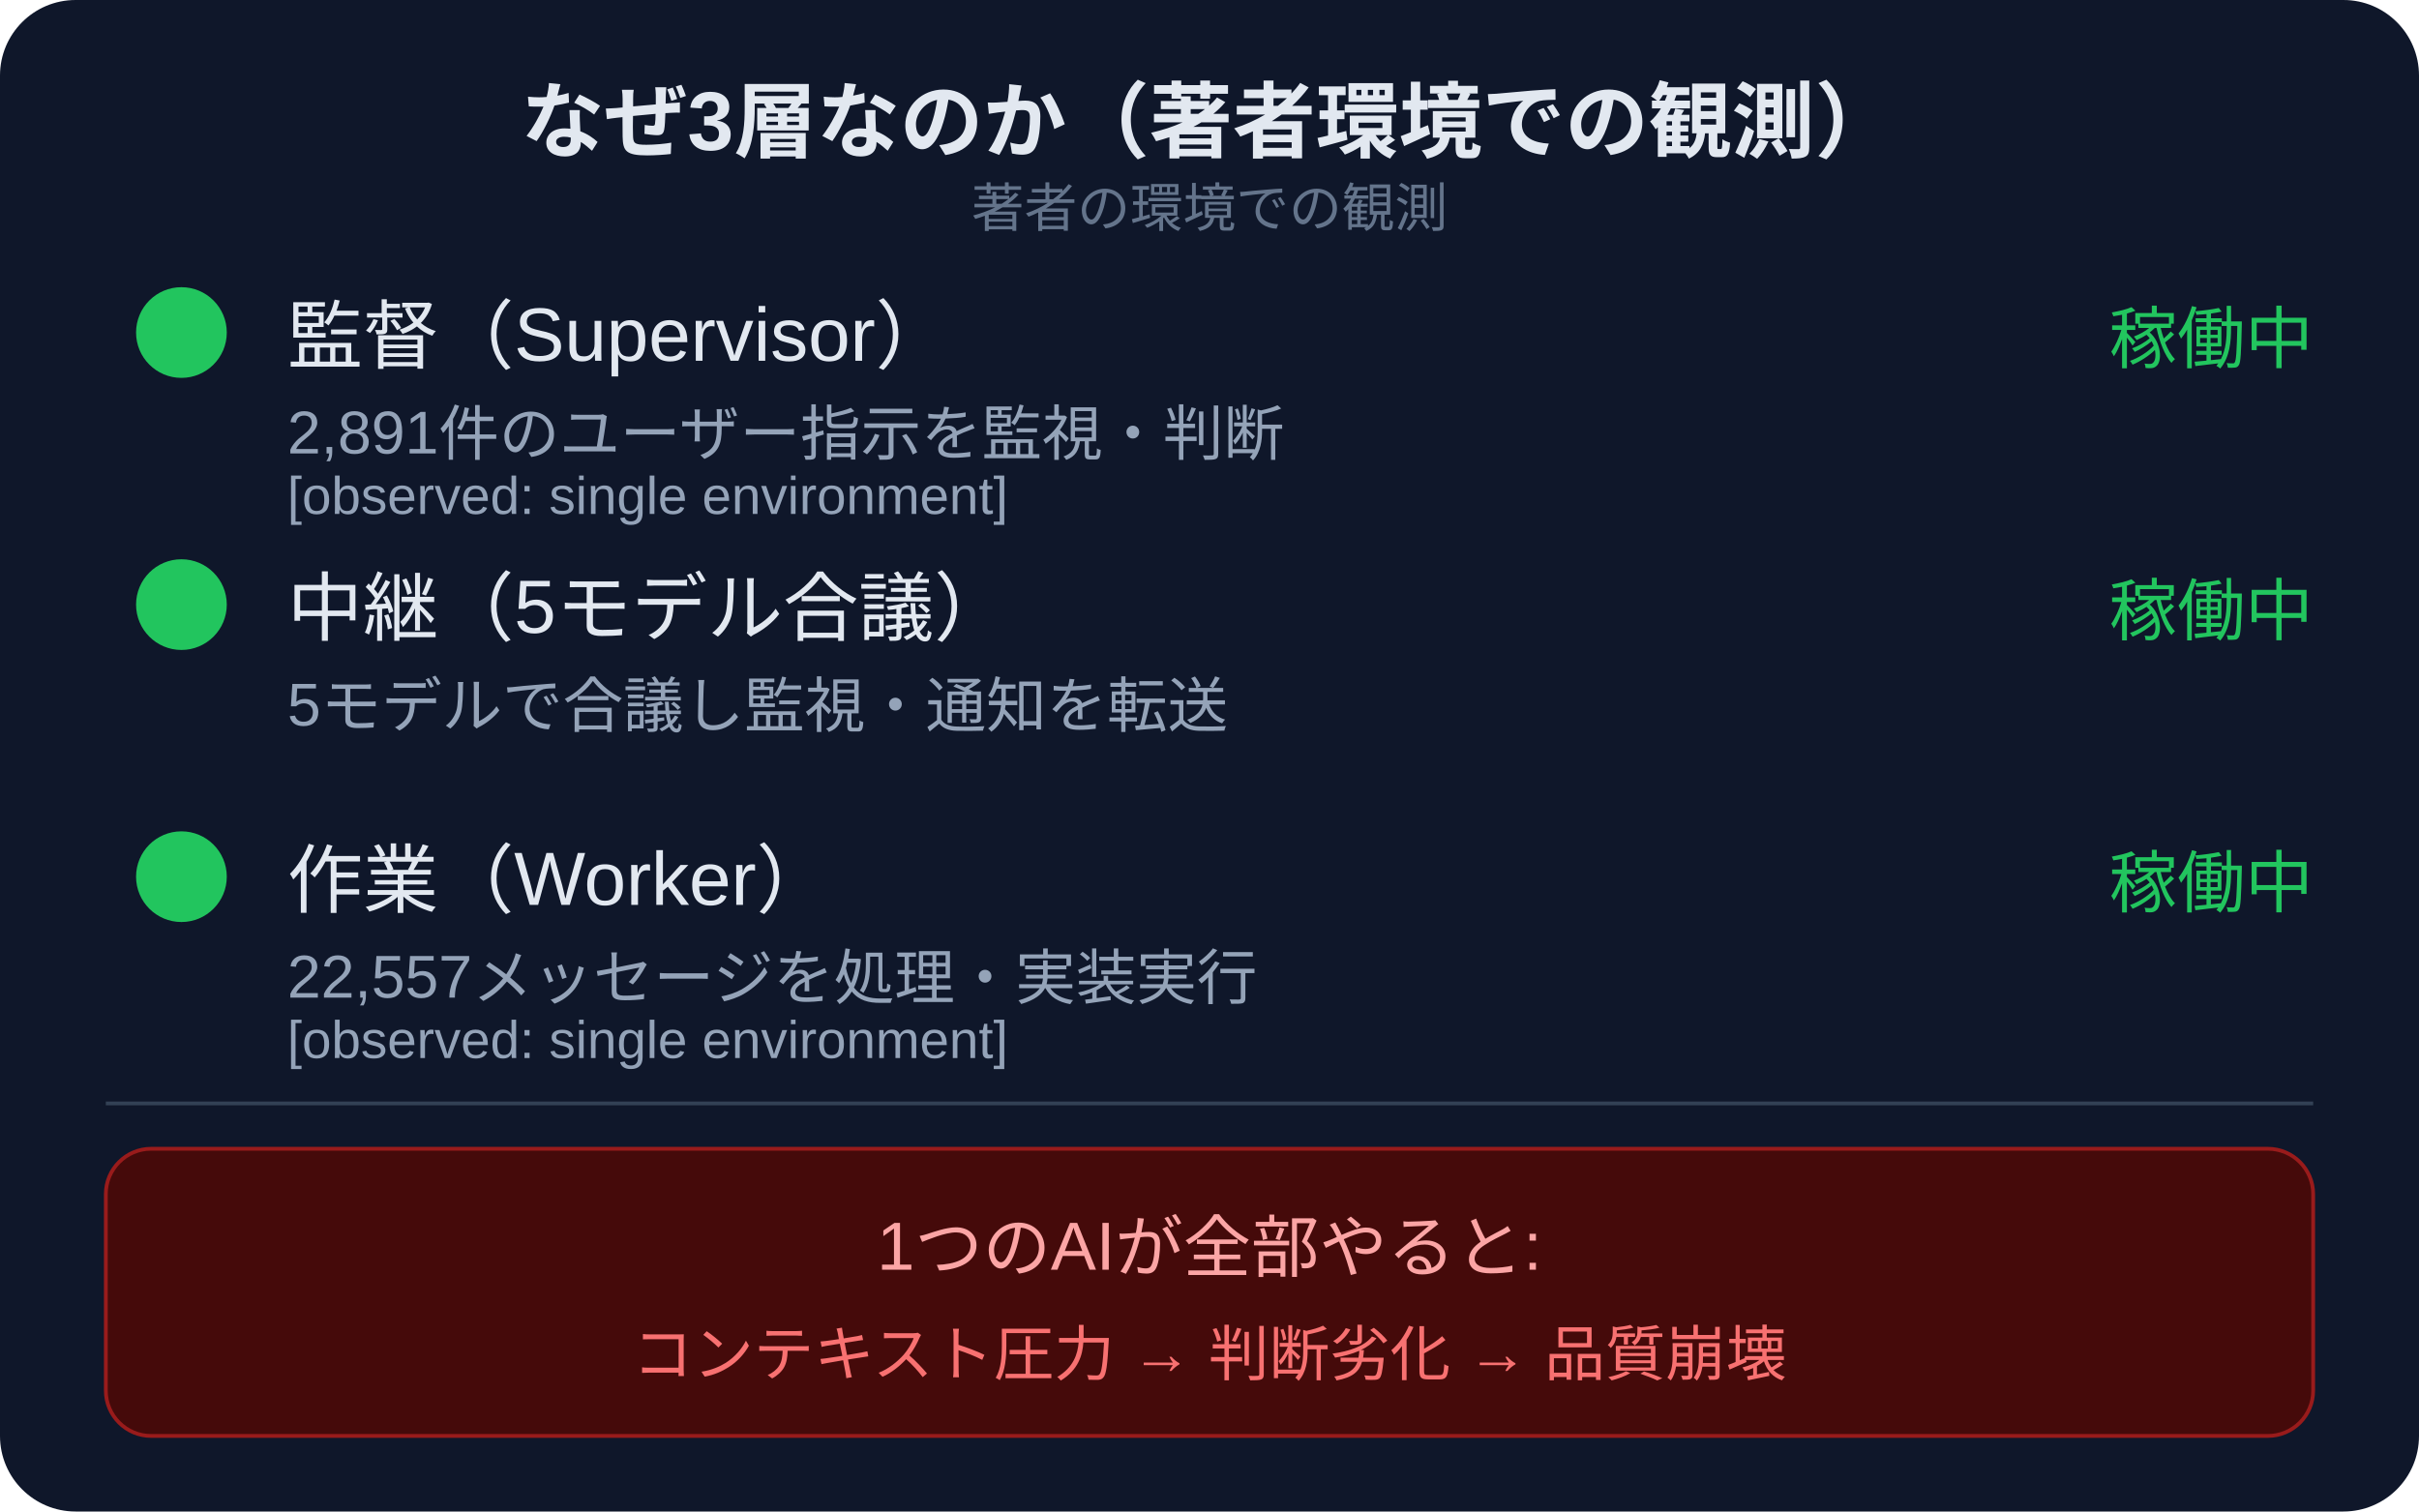
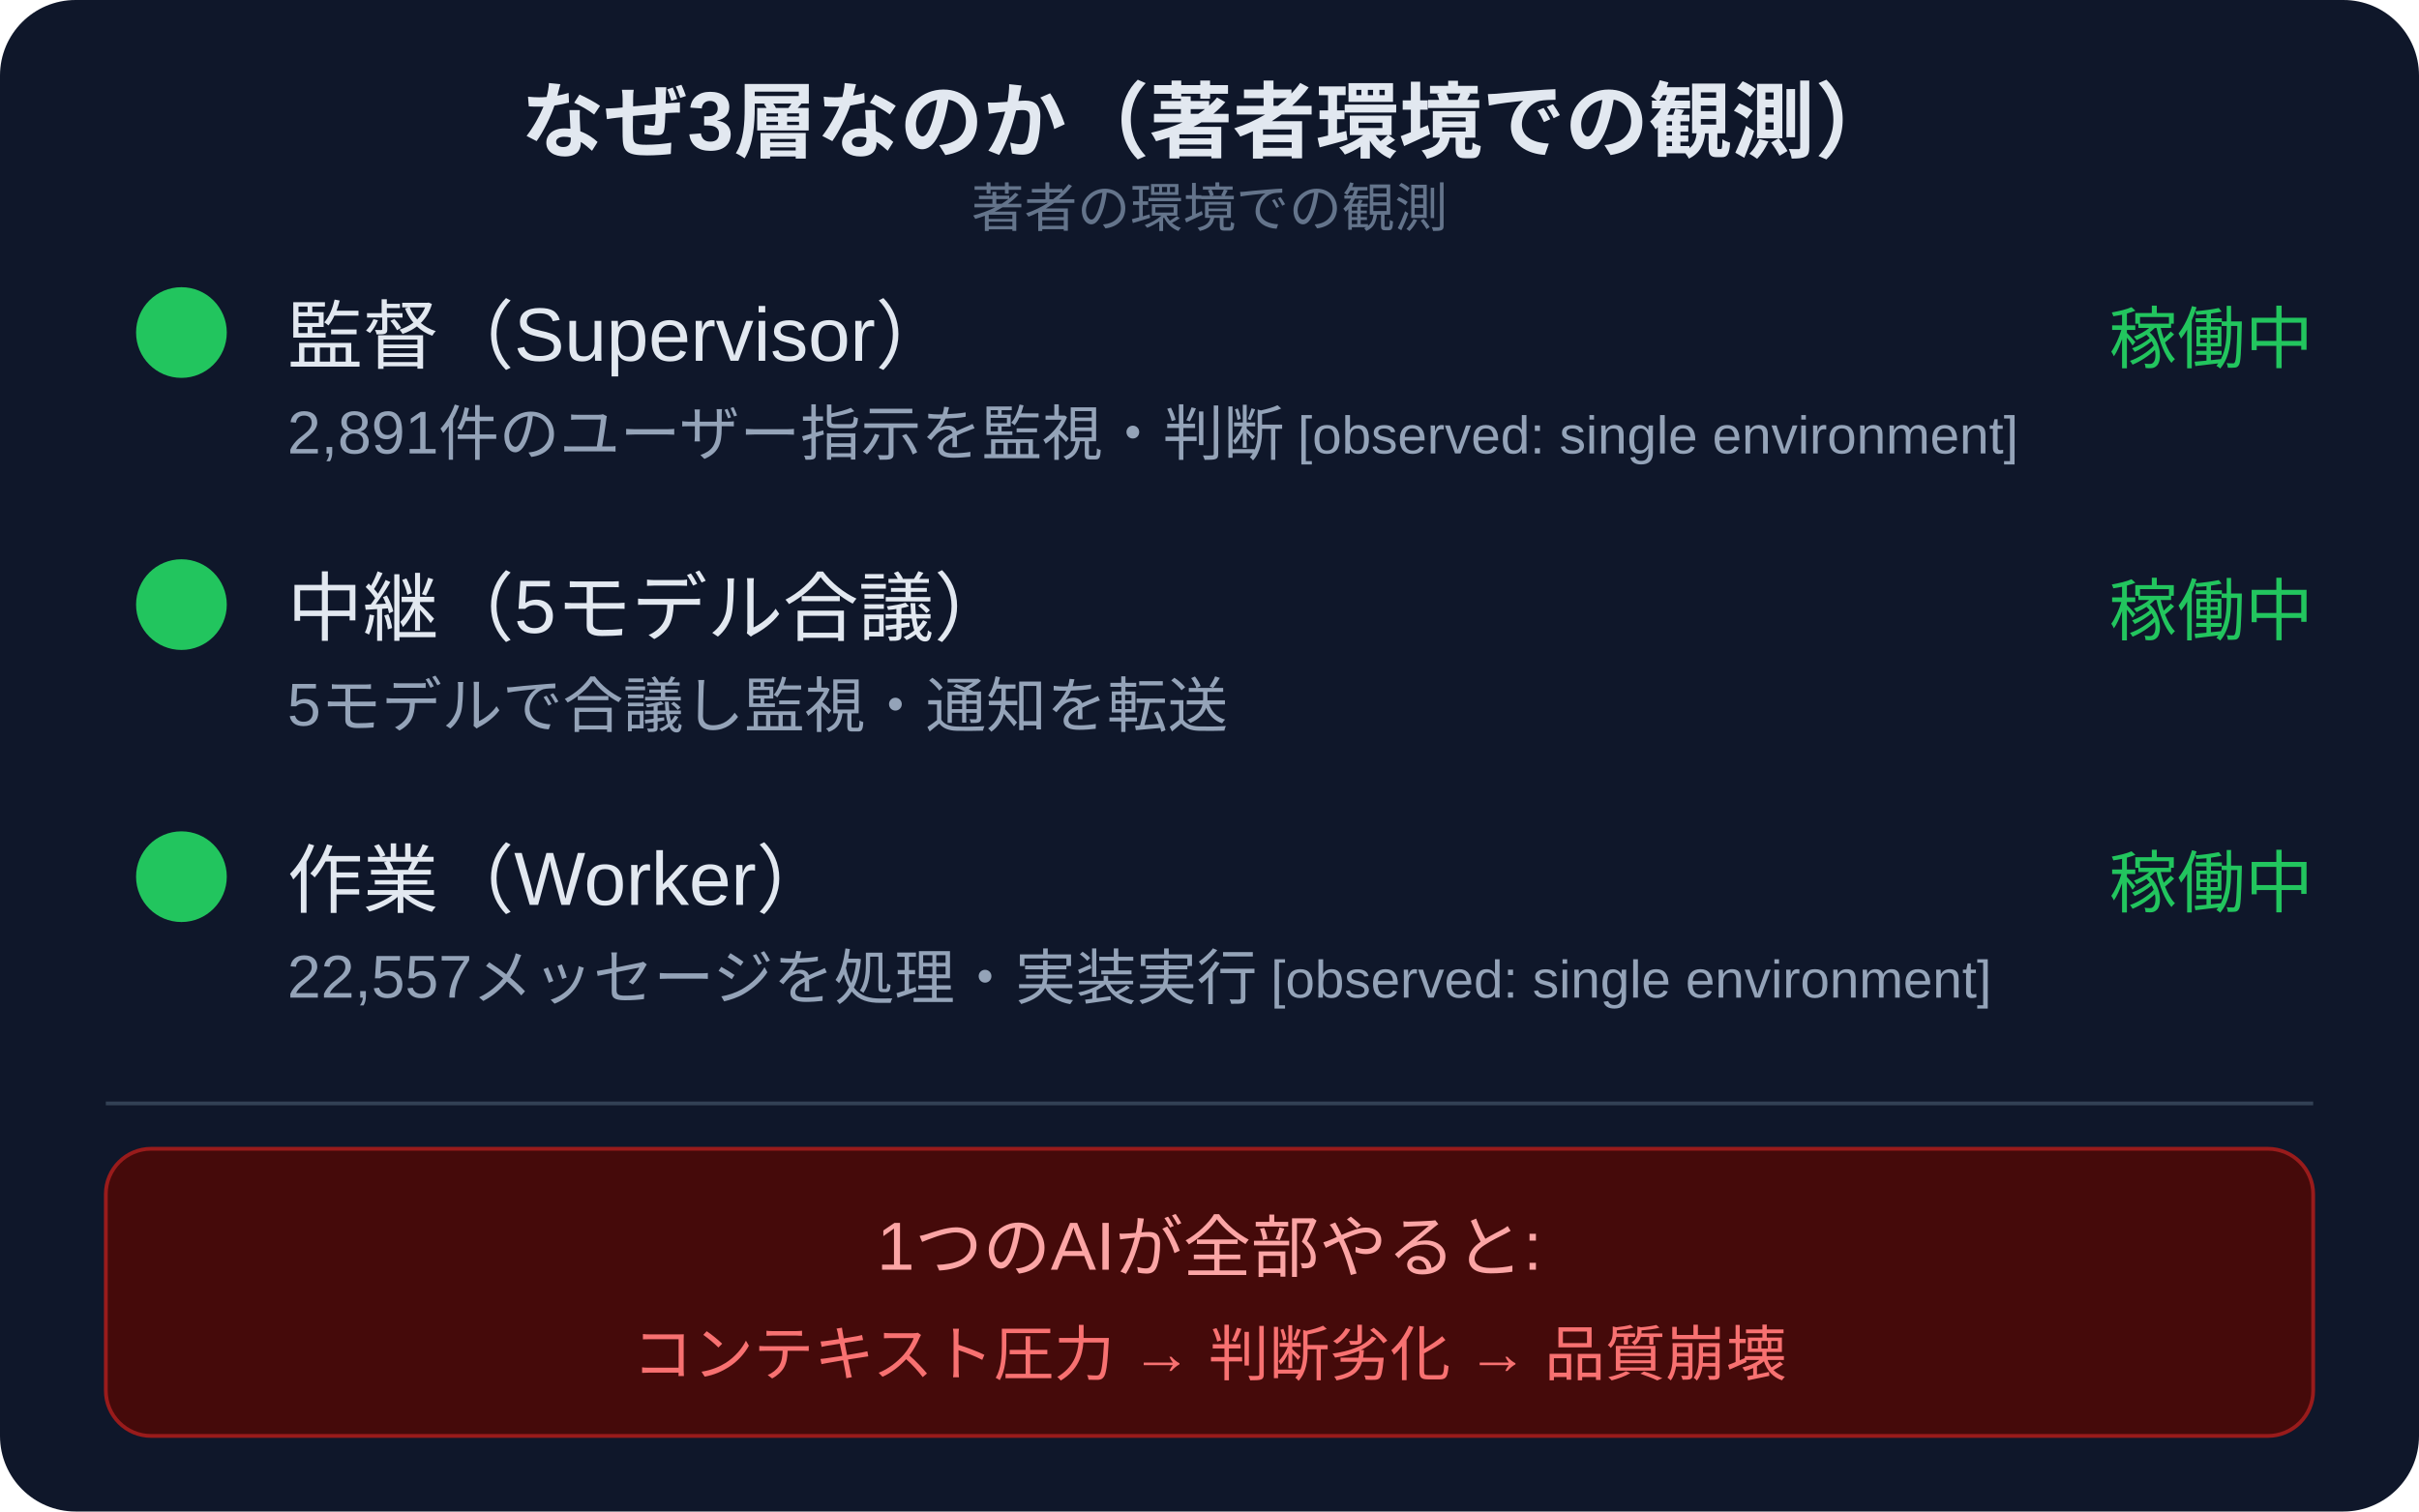
<svg xmlns="http://www.w3.org/2000/svg" viewBox="0 0 320 200" font-family="Segoe UI, Arial, sans-serif">
  <rect width="320" height="200" fill="#0f172a" rx="10" />
  <text x="160" y="20" text-anchor="middle" fill="#e2e8f0" font-size="11" font-weight="600">なぜ3層なのか（著者環境での観測）</text>
  <text x="160" y="30" text-anchor="middle" fill="#64748b" font-size="7">著者の環境での観測</text>
  <circle cx="24" cy="44" r="6" fill="#22c55e" />
  <text x="38" y="48" fill="#e2e8f0" font-size="10" font-weight="500">監督（Supervisor）</text>
  <text x="306" y="48" text-anchor="end" fill="#22c55e" font-size="9">稼働中</text>
-   <text x="38" y="60" fill="#94a3b8" font-size="8">2,891件のユーザー指示を監視・判断</text>
-   <text x="38" y="68" fill="#94a3b8" font-size="7">[observed: single environment]</text>
+   <text x="38" y="60" fill="#94a3b8" font-size="8">2,891件のユーザー指示を監視・判断 <tspan font-size="7" fill="#94a3b8">[observed: single environment]</tspan>
+   </text>
  <circle cx="24" cy="80" r="6" fill="#22c55e" />
  <text x="38" y="84" fill="#e2e8f0" font-size="10" font-weight="500">中継（5モデル合議）</text>
  <text x="306" y="84" text-anchor="end" fill="#22c55e" font-size="9">稼働中</text>
  <text x="38" y="96" fill="#94a3b8" font-size="8">5モデルで合議し監視・通知を転送</text>
  <circle cx="24" cy="116" r="6" fill="#22c55e" />
  <text x="38" y="120" fill="#e2e8f0" font-size="10" font-weight="500">作業（Worker）</text>
  <text x="306" y="120" text-anchor="end" fill="#22c55e" font-size="9">稼働中</text>
-   <text x="38" y="132" fill="#94a3b8" font-size="8">22,557メッセージを処理・実装実行</text>
-   <text x="38" y="140" fill="#94a3b8" font-size="7">[observed: single environment]</text>
+   <text x="38" y="132" fill="#94a3b8" font-size="8">22,557メッセージを処理・実装実行 <tspan font-size="7" fill="#94a3b8">[observed: single environment]</tspan>
+   </text>
  <line x1="14" y1="146" x2="306" y2="146" stroke="#334155" stroke-width="0.5" />
  <rect x="14" y="152" width="292" height="38" rx="6" fill="#450a0a" stroke="#991b1b" stroke-width="0.5" />
  <text x="160" y="168" text-anchor="middle" fill="#fca5a5" font-size="9" font-weight="500">1つのAIが全部やると:</text>
  <text x="160" y="182" text-anchor="middle" fill="#f87171" font-size="8">コンテキスト圧力 → 判断劣化 → 品質崩壊</text>
</svg>
